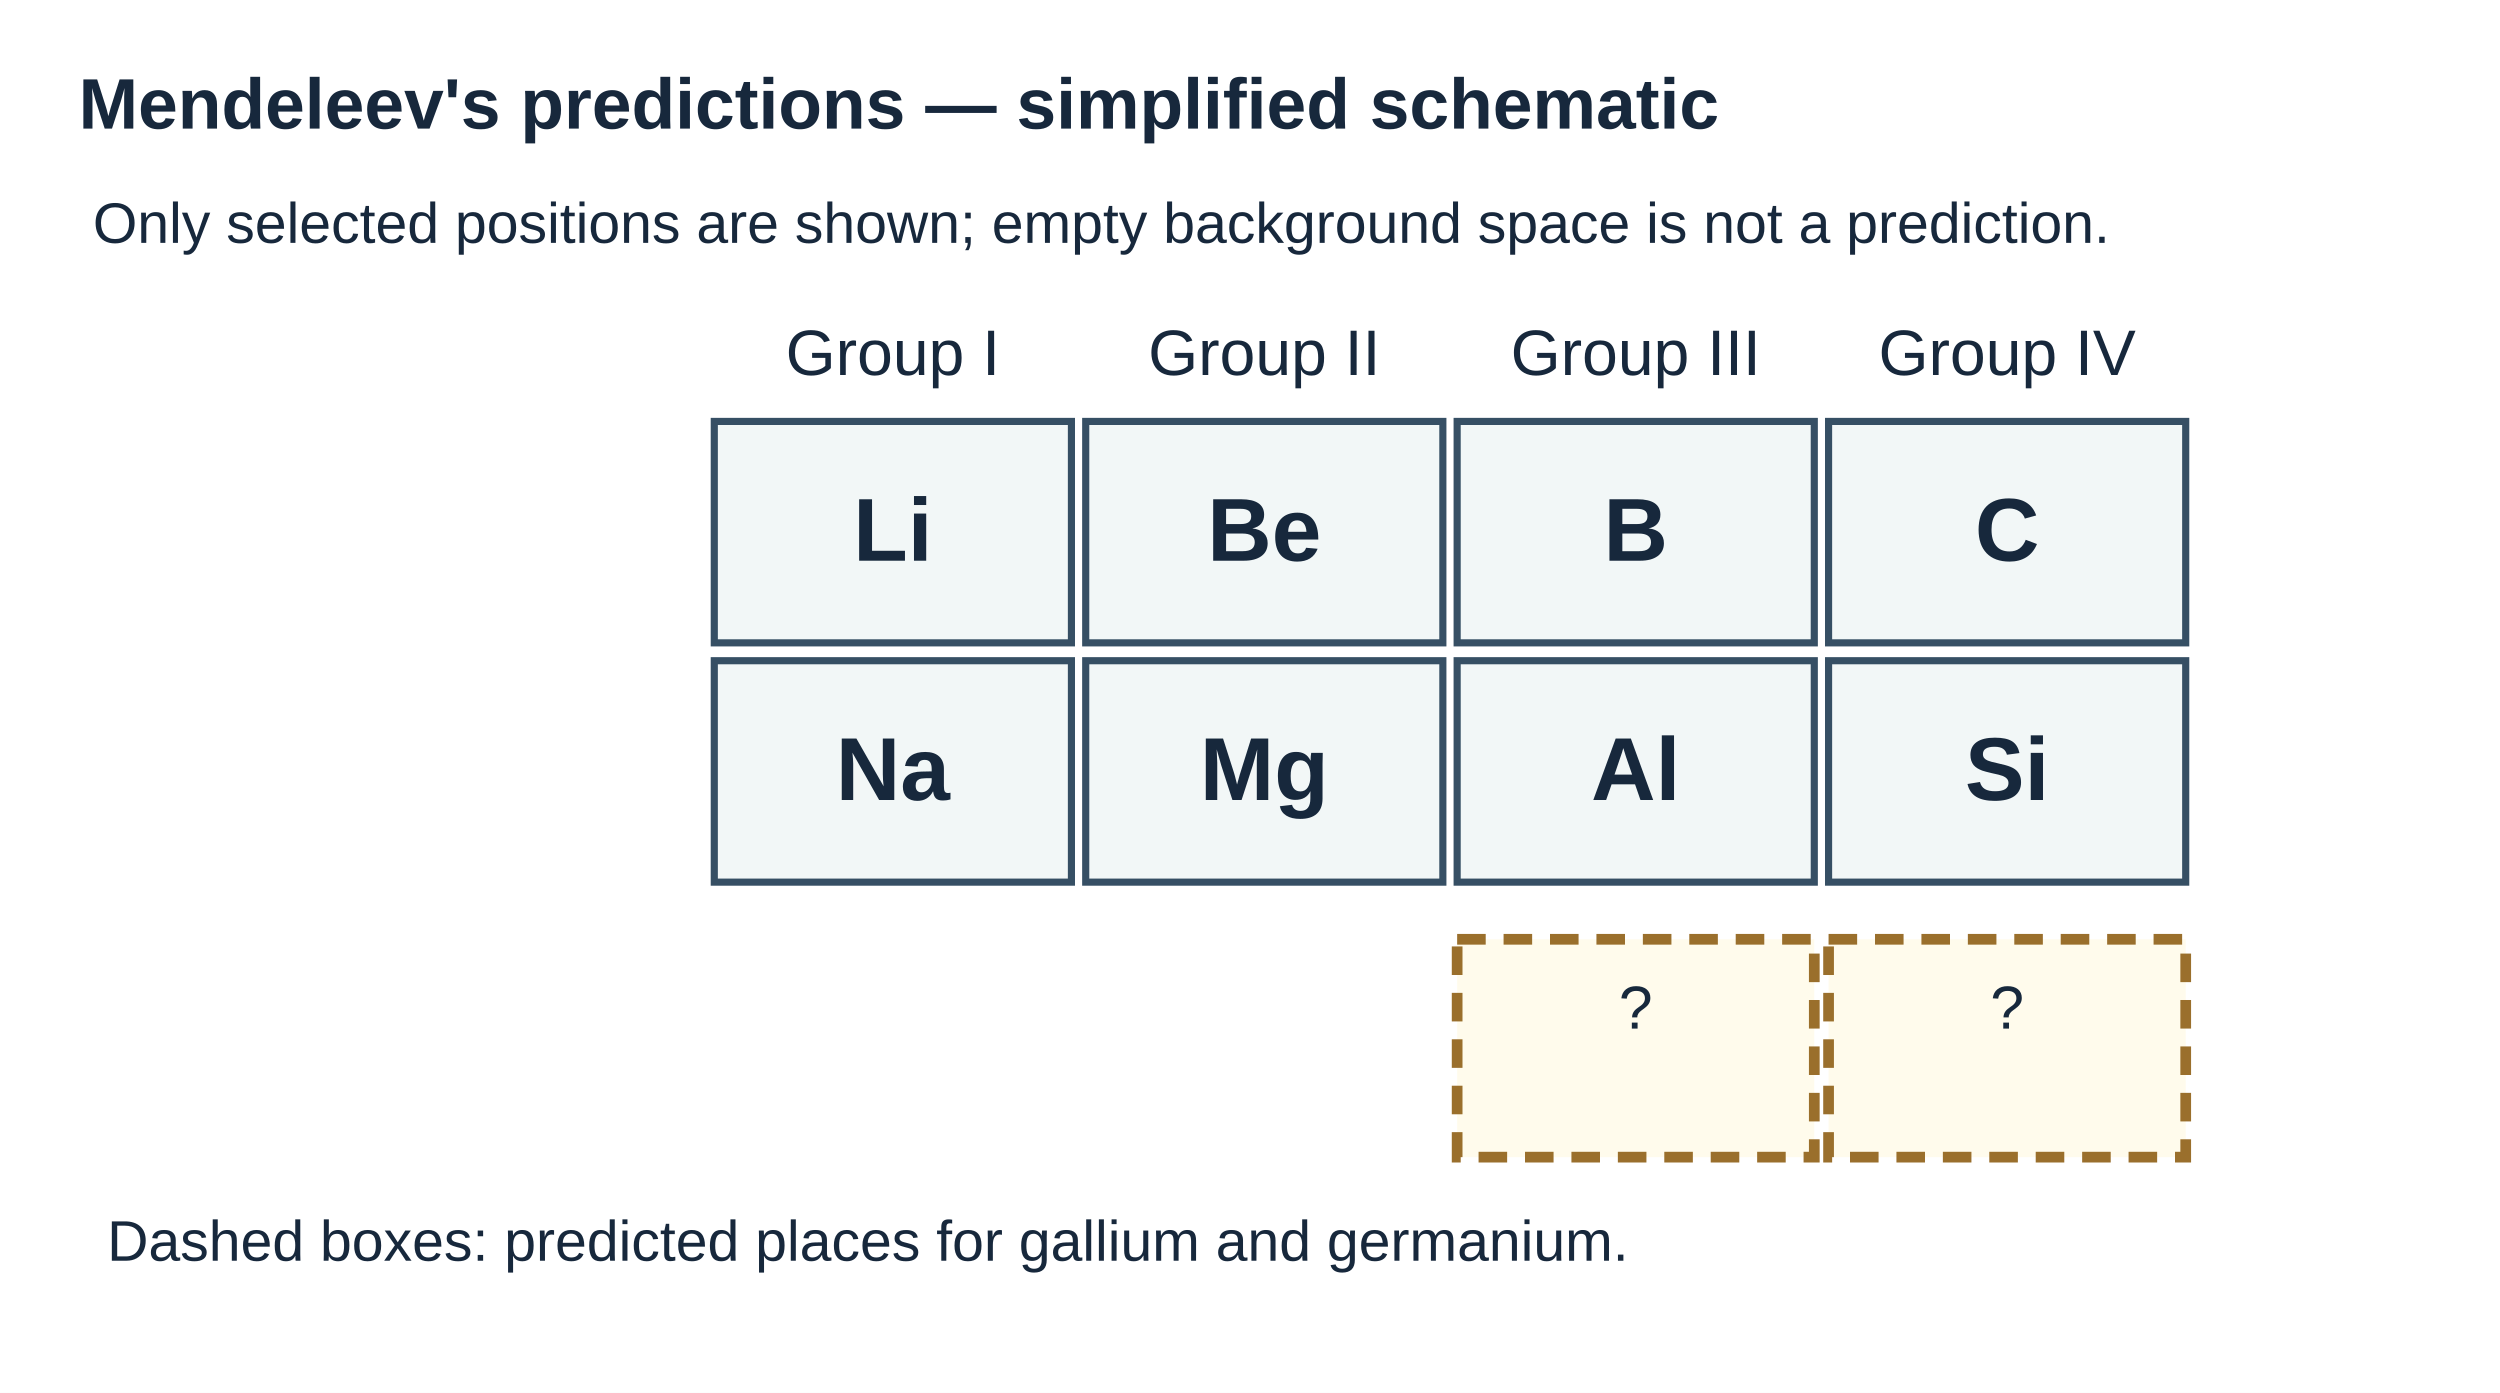
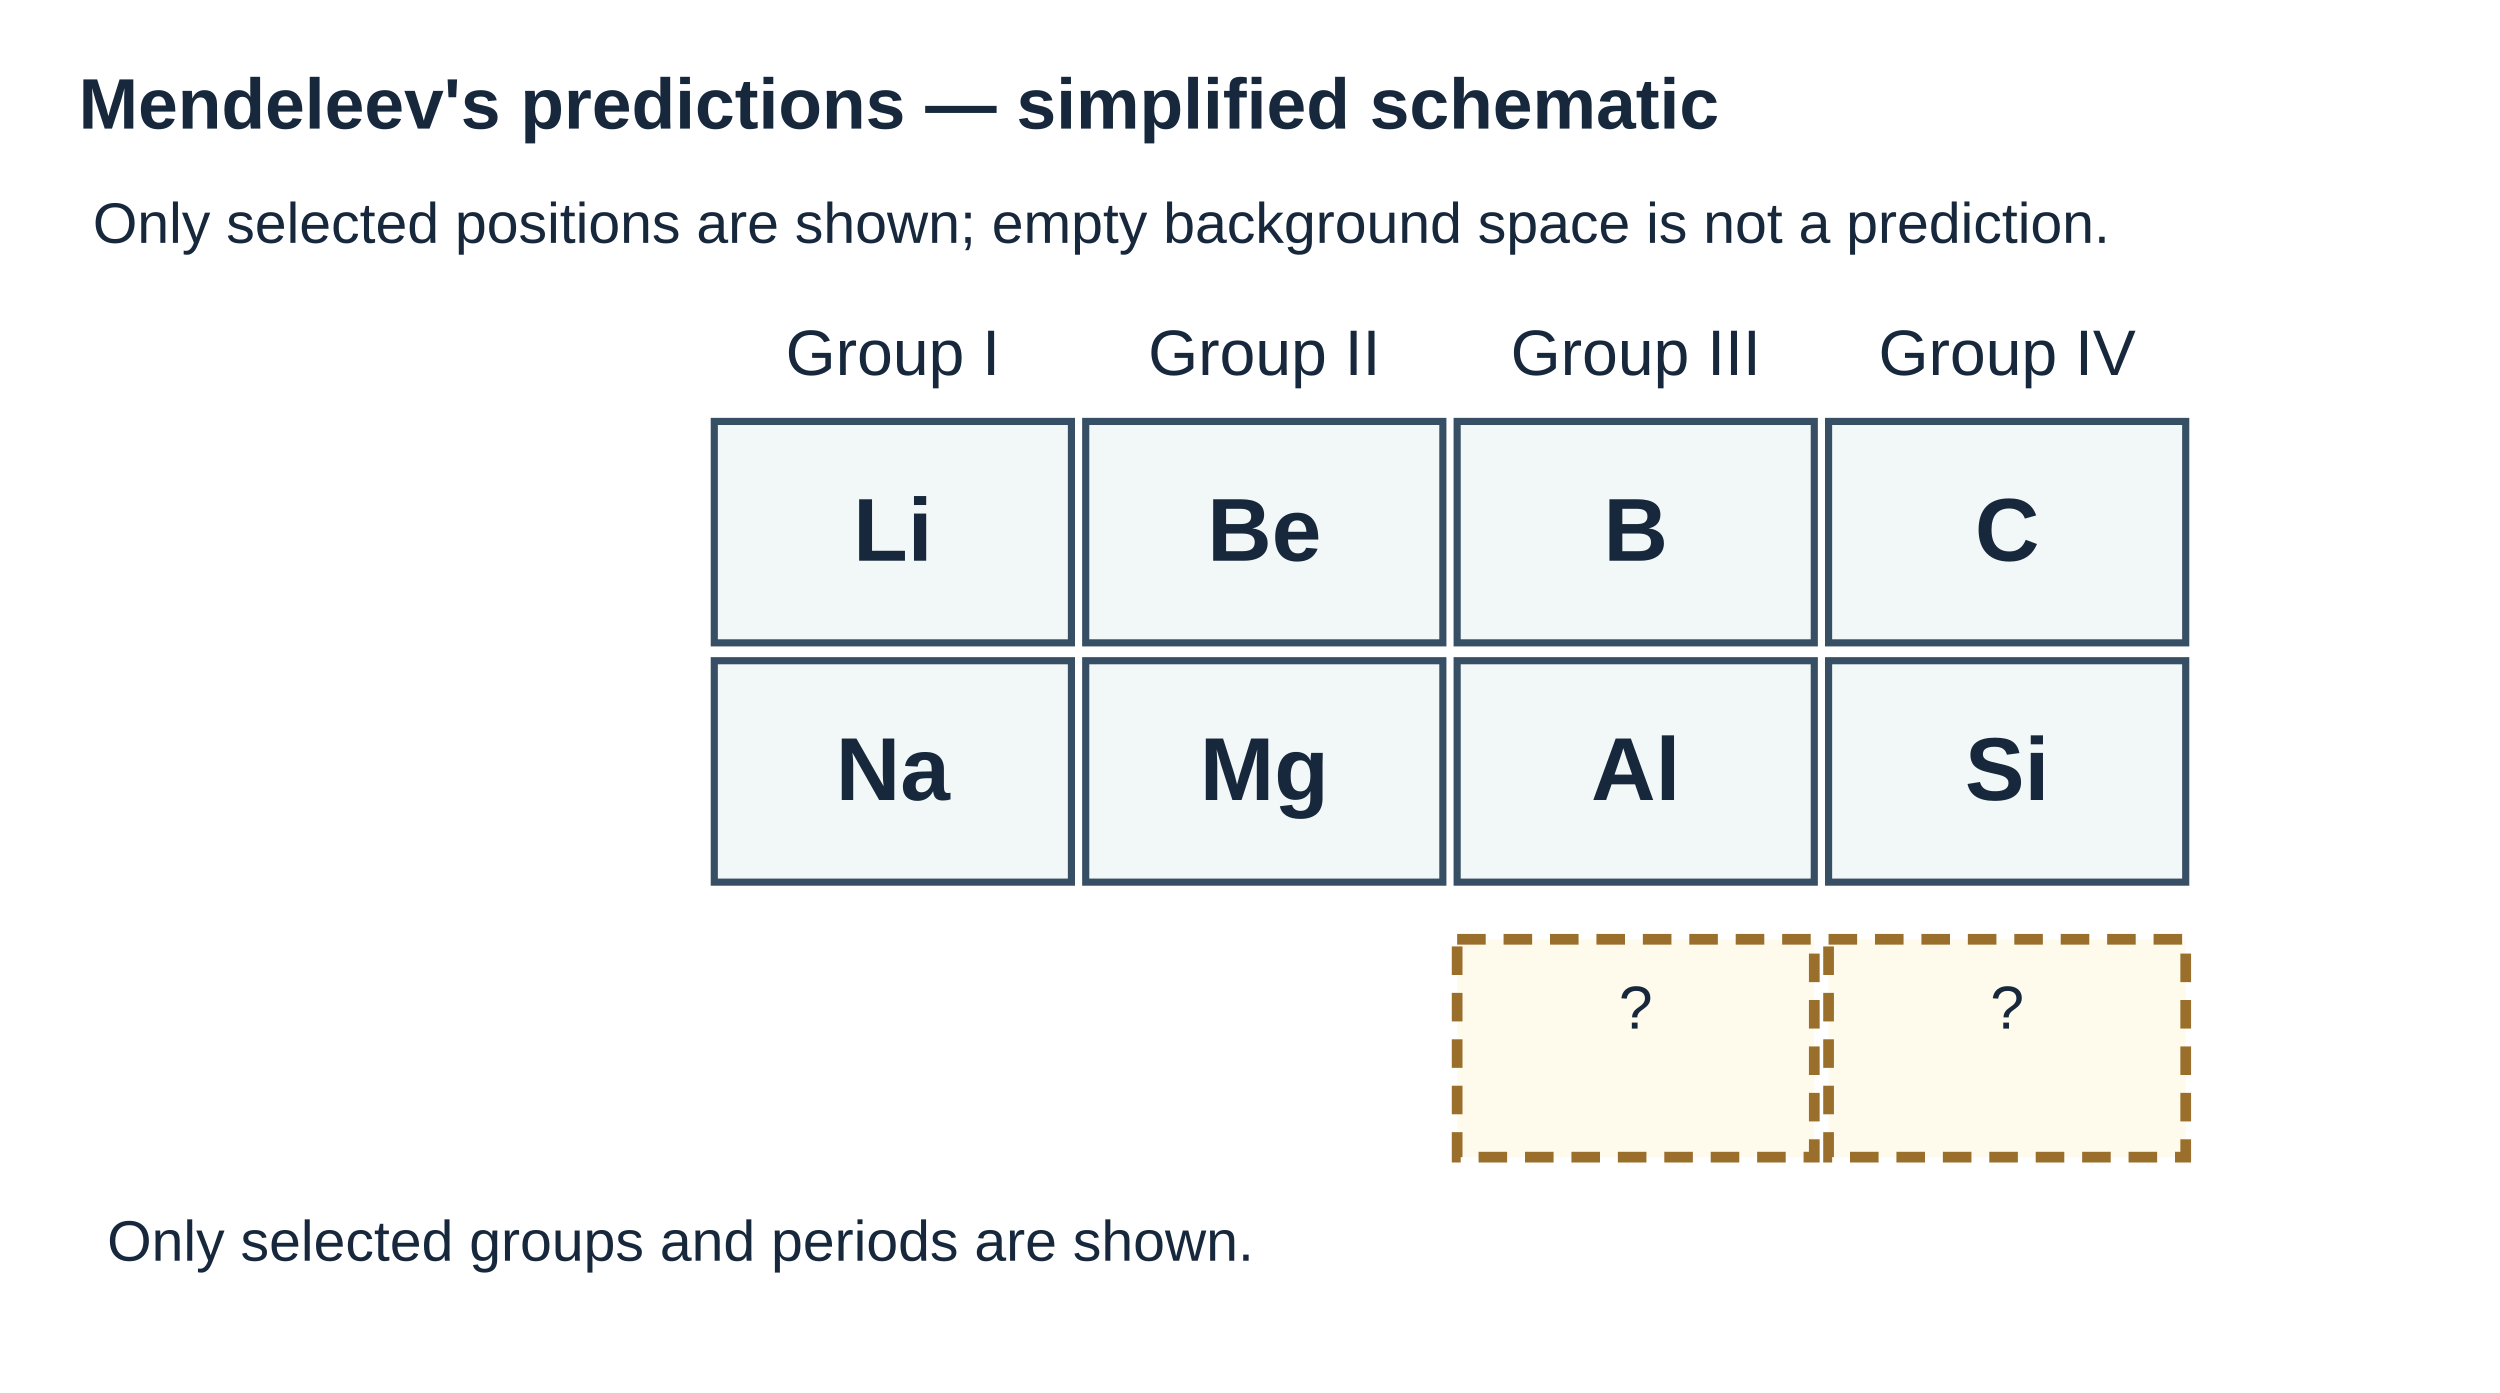
<svg xmlns="http://www.w3.org/2000/svg" viewBox="0 0 700 390" role="img">
  <rect width="700" height="390" fill="#fff" />
  <style>text{font-family:Arial,sans-serif;fill:#17283c} .t{font-size:20px;font-weight:600}.s{font-size:16px}.fine{stroke:#223448;stroke-width:3;fill:none;stroke-linejoin:round}.light{stroke:#66869f;stroke-width:2;fill:none}</style>
  <text x="22" y="36" class="t">Mendeleev's predictions — simplified schematic</text>
  <text x="26" y="68" class="s">Only selected positions are shown; empty background space is not a prediction.</text>
  <g font-size="18" font-family="Arial" text-anchor="middle" fill="#17283c">
    <text x="250" y="105">Group I</text>
    <text x="354" y="105">Group II</text>
    <text x="458" y="105">Group III</text>
    <text x="562" y="105">Group IV</text>
  </g>
  <g stroke="#364f64" stroke-width="2" fill="#f2f7f7">
    <rect x="200" y="118" width="100" height="62" />
    <rect x="304" y="118" width="100" height="62" />
    <rect x="408" y="118" width="100" height="62" />
    <rect x="512" y="118" width="100" height="62" />
    <rect x="200" y="185" width="100" height="62" />
    <rect x="304" y="185" width="100" height="62" />
    <rect x="408" y="185" width="100" height="62" />
    <rect x="512" y="185" width="100" height="62" />
  </g>
  <g font-family="Arial" font-size="25" font-weight="bold" text-anchor="middle" fill="#17283c">
    <text x="250" y="157">Li</text>
    <text x="354" y="157">Be</text>
    <text x="458" y="157">B</text>
    <text x="562" y="157">C</text>
    <text x="250" y="224">Na</text>
    <text x="354" y="224">Mg</text>
    <text x="458" y="224">Al</text>
    <text x="562" y="224">Si</text>
  </g>
  <g stroke="#9a6f2c" stroke-width="3" fill="#fffbec" stroke-dasharray="8 5">
    <rect x="408" y="263" width="100" height="61" />
    <rect x="512" y="263" width="100" height="61" />
  </g>
  <text x="458" y="288" font-size="17" text-anchor="middle" fill="#17283c">?</text>
  <text x="562" y="288" font-size="17" text-anchor="middle" fill="#17283c">?</text>
-   <text x="30" y="353" class="s">Dashed boxes: predicted places for gallium and germanium.</text>
+   <text x="30" y="353" class="s">Only selected groups and periods are shown.</text>
</svg>
